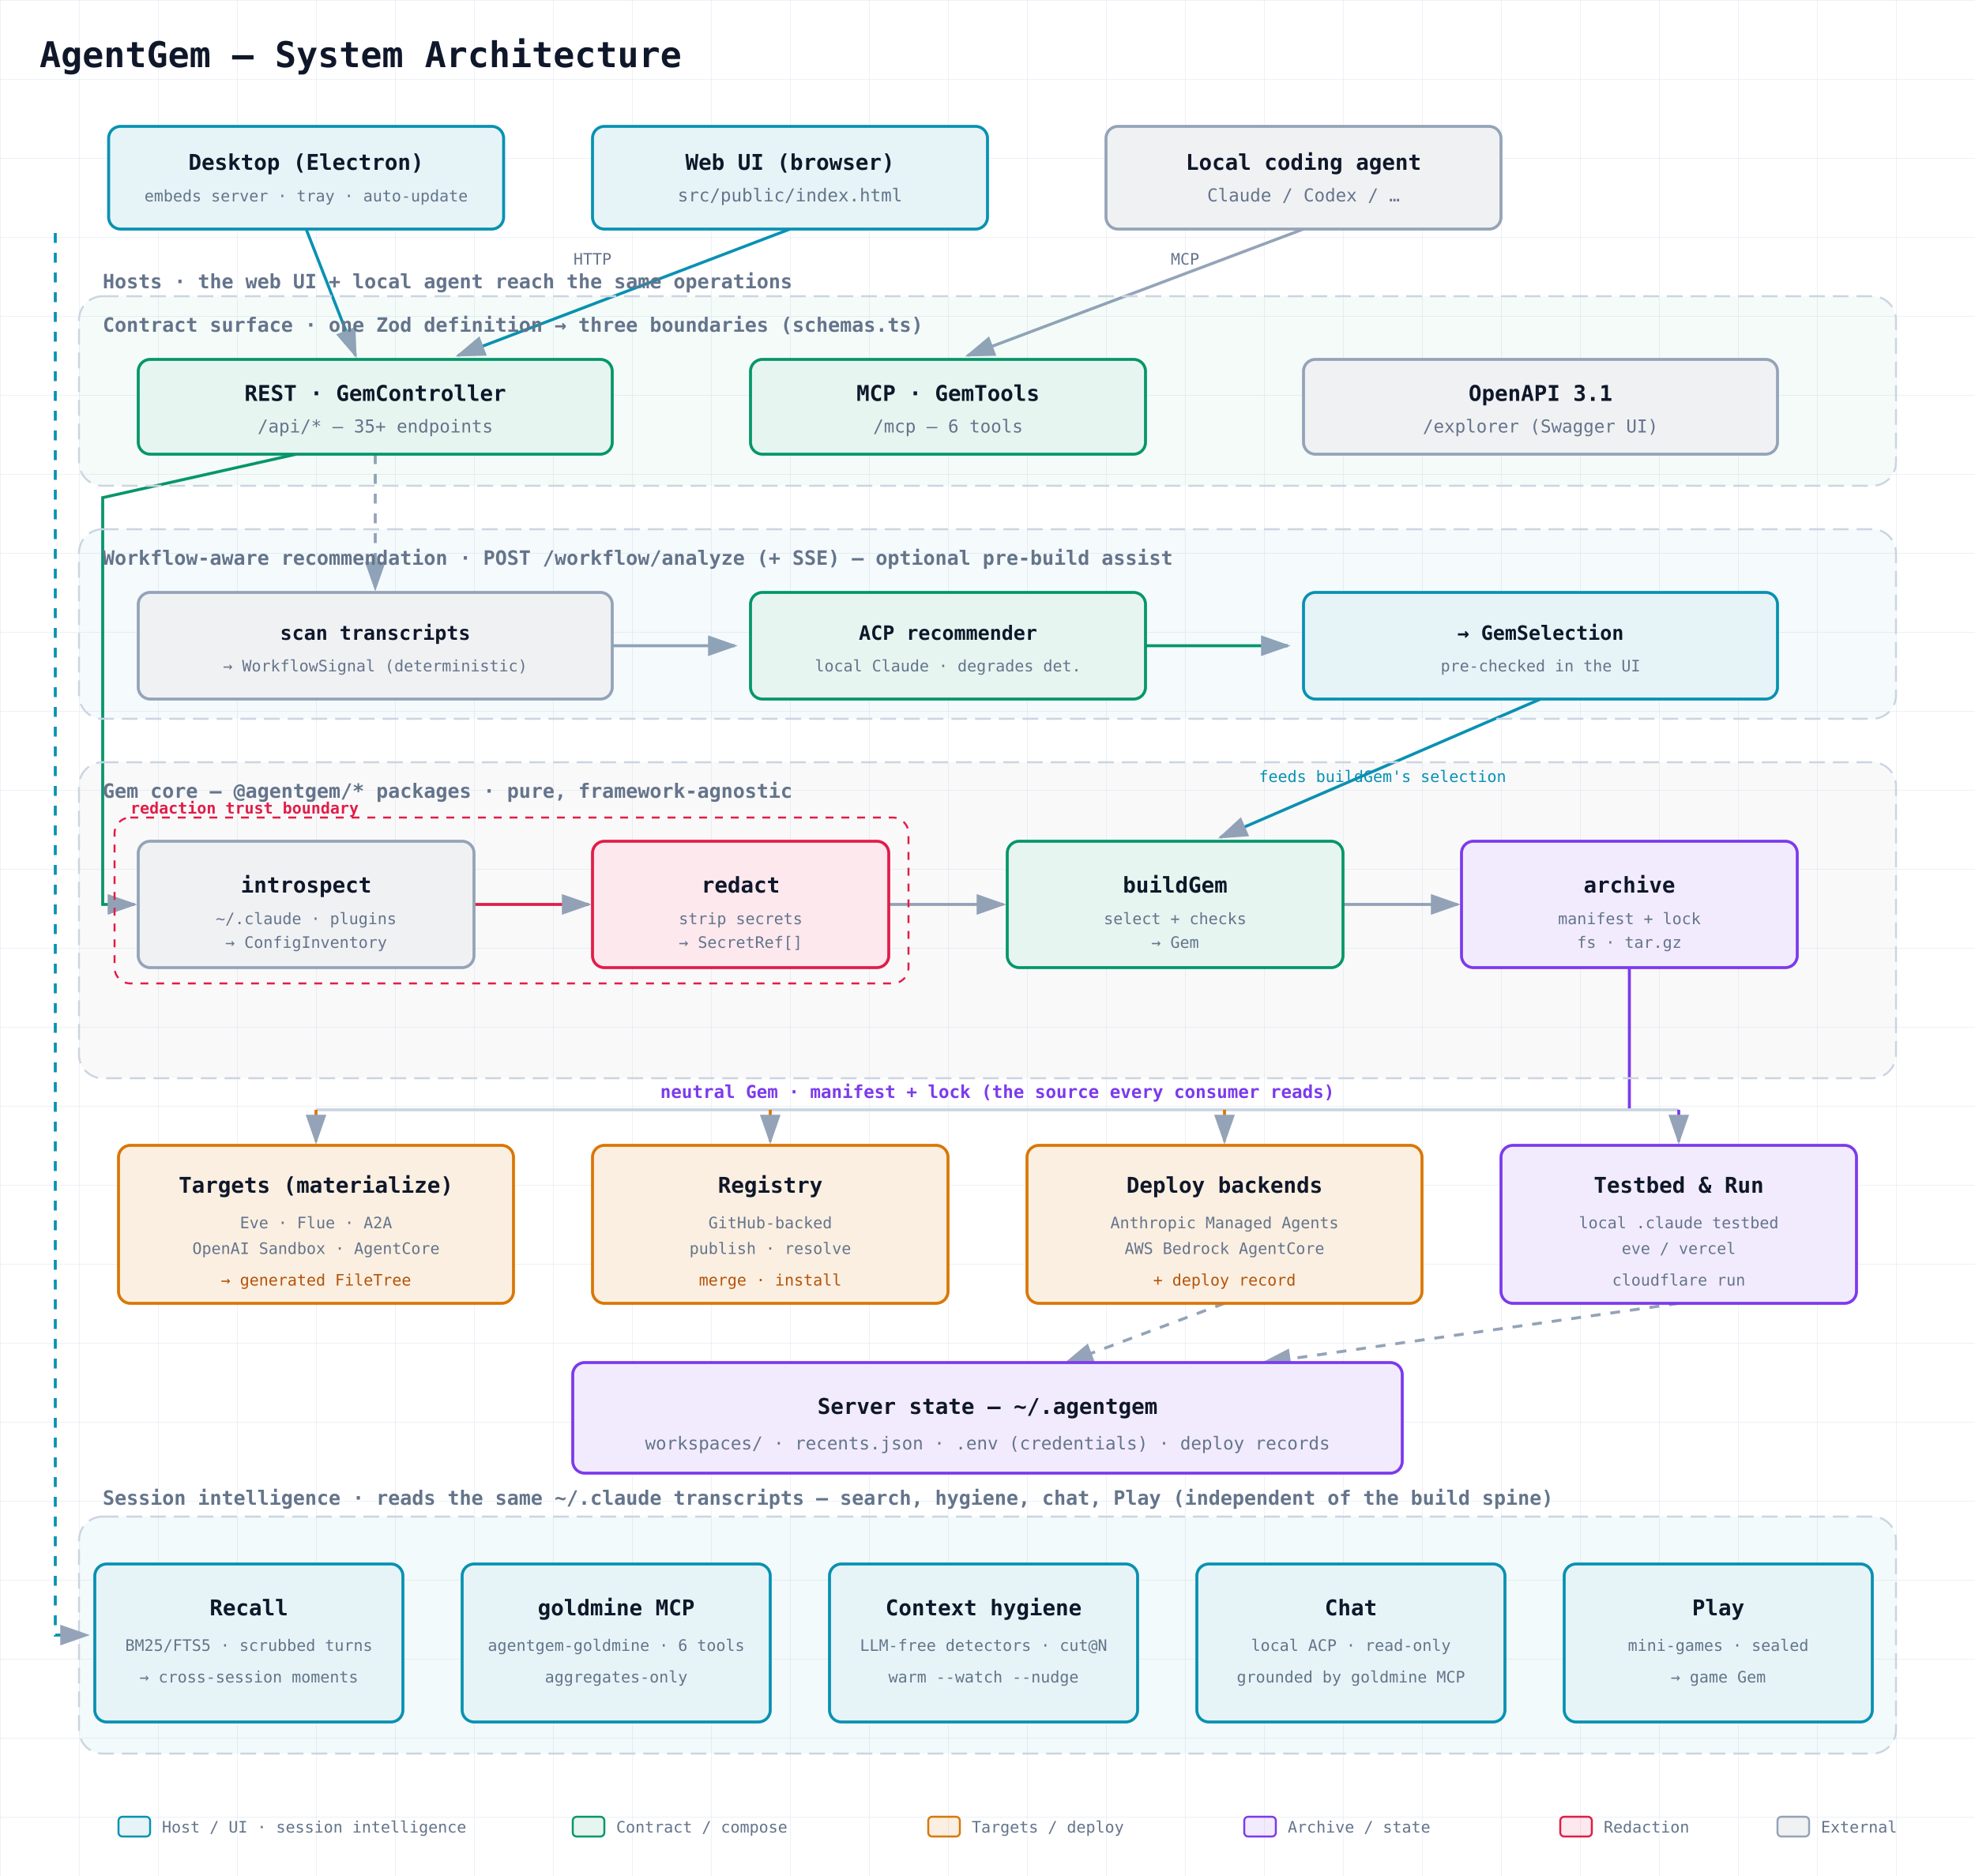
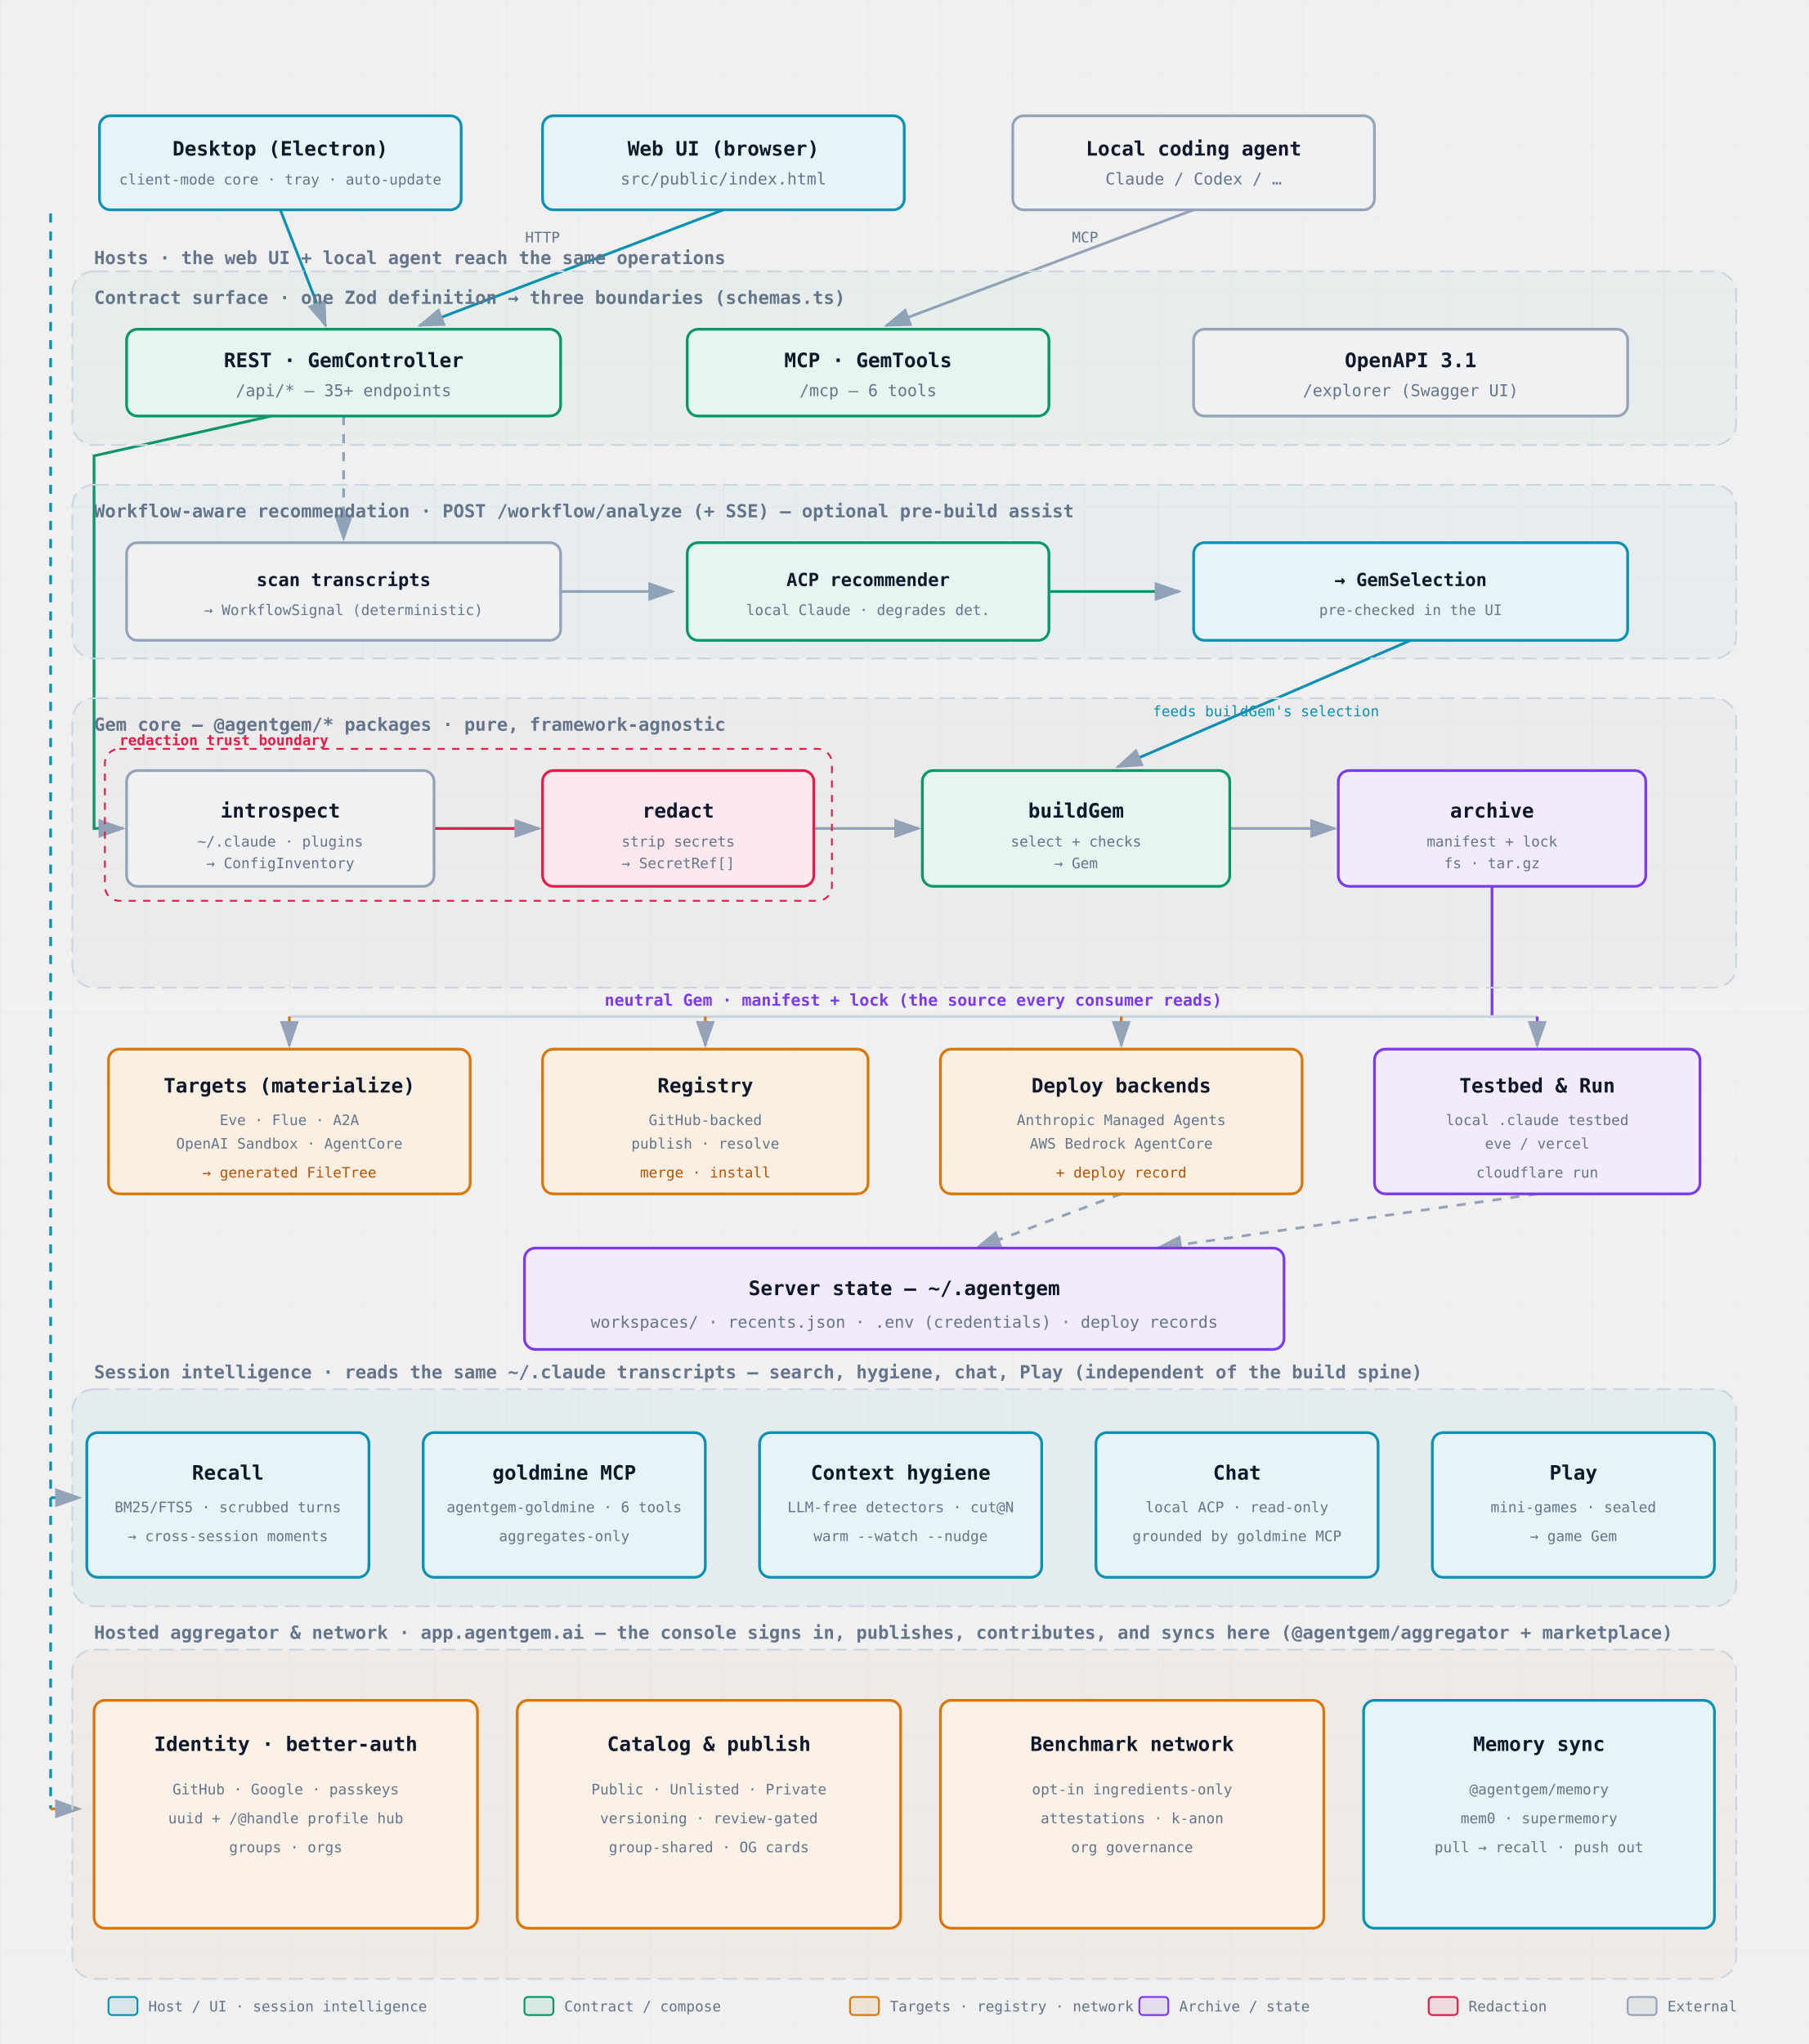
- <svg xmlns="http://www.w3.org/2000/svg" viewBox="0 0 1000 950" font-family="'JetBrains Mono', ui-monospace, SFMono-Regular, Menlo, monospace">
+ <svg xmlns="http://www.w3.org/2000/svg" viewBox="0 0 1000 1130" font-family="'JetBrains Mono', ui-monospace, SFMono-Regular, Menlo, monospace">
  <defs>
    <marker id="arrowhead" markerWidth="10" markerHeight="7" refX="9" refY="3.5" orient="auto">
      <polygon points="0 0, 10 3.5, 0 7" fill="#94a3b8" />
    </marker>
    <pattern id="grid" width="40" height="40" patternUnits="userSpaceOnUse">
      <path d="M 40 0 L 0 0 0 40" fill="none" stroke="#e2e8f0" stroke-width="0.5" />
    </pattern>
  </defs>
-   <rect x="0" y="0" width="1000" height="950" fill="#ffffff" />
-   <rect x="0" y="0" width="1000" height="950" fill="url(#grid)" />
-   <text x="20" y="34" fill="#0f172a" font-size="18" font-weight="700">AgentGem — System Architecture</text>
+   <rect width="100%" height="100%" fill="url(#grid)" />
  <line x1="155" y1="116" x2="180" y2="180" stroke="#0891b2" stroke-width="1.5" marker-end="url(#arrowhead)" />
  <line x1="400" y1="116" x2="232" y2="180" stroke="#0891b2" stroke-width="1.5" marker-end="url(#arrowhead)" />
  <line x1="660" y1="116" x2="490" y2="180" stroke="#94a3b8" stroke-width="1.5" marker-end="url(#arrowhead)" />
  <line x1="190" y1="230" x2="190" y2="298" stroke="#94a3b8" stroke-width="1.5" stroke-dasharray="5,5" marker-end="url(#arrowhead)" />
  <line x1="310" y1="327" x2="372" y2="327" stroke="#94a3b8" stroke-width="1.5" marker-end="url(#arrowhead)" />
  <line x1="580" y1="327" x2="652" y2="327" stroke="#059669" stroke-width="1.5" marker-end="url(#arrowhead)" />
  <line x1="780" y1="354" x2="618" y2="424" stroke="#0891b2" stroke-width="1.5" marker-end="url(#arrowhead)" />
  <polyline points="150,230 52,252 52,458 68,458" fill="none" stroke="#059669" stroke-width="1.5" marker-end="url(#arrowhead)" />
  <line x1="240" y1="458" x2="298" y2="458" stroke="#e11d48" stroke-width="1.5" marker-end="url(#arrowhead)" />
  <line x1="450" y1="458" x2="508" y2="458" stroke="#94a3b8" stroke-width="1.5" marker-end="url(#arrowhead)" />
  <line x1="680" y1="458" x2="738" y2="458" stroke="#94a3b8" stroke-width="1.5" marker-end="url(#arrowhead)" />
  <line x1="825" y1="490" x2="825" y2="562" stroke="#7c3aed" stroke-width="1.5" />
  <line x1="160" y1="562" x2="850" y2="562" stroke="#cbd5e1" stroke-width="1.5" />
  <line x1="160" y1="562" x2="160" y2="578" stroke="#d97706" stroke-width="1.5" marker-end="url(#arrowhead)" />
  <line x1="390" y1="562" x2="390" y2="578" stroke="#d97706" stroke-width="1.5" marker-end="url(#arrowhead)" />
  <line x1="620" y1="562" x2="620" y2="578" stroke="#d97706" stroke-width="1.5" marker-end="url(#arrowhead)" />
  <line x1="850" y1="562" x2="850" y2="578" stroke="#7c3aed" stroke-width="1.5" marker-end="url(#arrowhead)" />
  <line x1="620" y1="660" x2="540" y2="690" stroke="#94a3b8" stroke-width="1.5" stroke-dasharray="5,5" marker-end="url(#arrowhead)" />
  <line x1="850" y1="660" x2="640" y2="690" stroke="#94a3b8" stroke-width="1.5" stroke-dasharray="5,5" marker-end="url(#arrowhead)" />
  <rect x="40" y="150" width="920" height="96" rx="12" fill="rgba(5, 150, 105, 0.04)" stroke="#cbd5e1" stroke-width="1" stroke-dasharray="8,4" />
  <rect x="40" y="268" width="920" height="96" rx="12" fill="rgba(8, 145, 178, 0.04)" stroke="#cbd5e1" stroke-width="1" stroke-dasharray="8,4" />
  <rect x="40" y="386" width="920" height="160" rx="12" fill="rgba(100, 116, 139, 0.04)" stroke="#cbd5e1" stroke-width="1" stroke-dasharray="8,4" />
-   <rect x="58" y="414" width="402" height="84" rx="8" fill="none" stroke="#e11d48" stroke-width="1" stroke-dasharray="4,4" />
+   <rect x="58" y="414" width="402" height="84" rx="8" fill="transparent" stroke="#e11d48" stroke-width="1" stroke-dasharray="4,4" />
  <rect x="55" y="64" width="200" height="52" rx="6" fill="#ffffff" />
  <rect x="55" y="64" width="200" height="52" rx="6" fill="rgba(8, 145, 178, 0.10)" stroke="#0891b2" stroke-width="1.5" />
  <rect x="300" y="64" width="200" height="52" rx="6" fill="#ffffff" />
  <rect x="300" y="64" width="200" height="52" rx="6" fill="rgba(8, 145, 178, 0.10)" stroke="#0891b2" stroke-width="1.5" />
  <rect x="560" y="64" width="200" height="52" rx="6" fill="#ffffff" />
  <rect x="560" y="64" width="200" height="52" rx="6" fill="rgba(100, 116, 139, 0.10)" stroke="#94a3b8" stroke-width="1.5" />
  <rect x="70" y="182" width="240" height="48" rx="6" fill="#ffffff" />
  <rect x="70" y="182" width="240" height="48" rx="6" fill="rgba(5, 150, 105, 0.10)" stroke="#059669" stroke-width="1.5" />
  <rect x="380" y="182" width="200" height="48" rx="6" fill="#ffffff" />
  <rect x="380" y="182" width="200" height="48" rx="6" fill="rgba(5, 150, 105, 0.10)" stroke="#059669" stroke-width="1.5" />
  <rect x="660" y="182" width="240" height="48" rx="6" fill="#ffffff" />
  <rect x="660" y="182" width="240" height="48" rx="6" fill="rgba(100, 116, 139, 0.10)" stroke="#94a3b8" stroke-width="1.5" />
  <rect x="70" y="300" width="240" height="54" rx="6" fill="#ffffff" />
  <rect x="70" y="300" width="240" height="54" rx="6" fill="rgba(100, 116, 139, 0.10)" stroke="#94a3b8" stroke-width="1.5" />
  <rect x="380" y="300" width="200" height="54" rx="6" fill="#ffffff" />
  <rect x="380" y="300" width="200" height="54" rx="6" fill="rgba(5, 150, 105, 0.10)" stroke="#059669" stroke-width="1.5" />
  <rect x="660" y="300" width="240" height="54" rx="6" fill="#ffffff" />
  <rect x="660" y="300" width="240" height="54" rx="6" fill="rgba(8, 145, 178, 0.10)" stroke="#0891b2" stroke-width="1.5" />
  <rect x="70" y="426" width="170" height="64" rx="6" fill="#ffffff" />
  <rect x="70" y="426" width="170" height="64" rx="6" fill="rgba(100, 116, 139, 0.10)" stroke="#94a3b8" stroke-width="1.5" />
  <rect x="300" y="426" width="150" height="64" rx="6" fill="#ffffff" />
  <rect x="300" y="426" width="150" height="64" rx="6" fill="rgba(225, 29, 72, 0.10)" stroke="#e11d48" stroke-width="1.5" />
  <rect x="510" y="426" width="170" height="64" rx="6" fill="#ffffff" />
  <rect x="510" y="426" width="170" height="64" rx="6" fill="rgba(5, 150, 105, 0.10)" stroke="#059669" stroke-width="1.5" />
  <rect x="740" y="426" width="170" height="64" rx="6" fill="#ffffff" />
  <rect x="740" y="426" width="170" height="64" rx="6" fill="rgba(124, 58, 237, 0.10)" stroke="#7c3aed" stroke-width="1.5" />
  <rect x="60" y="580" width="200" height="80" rx="6" fill="#ffffff" />
  <rect x="60" y="580" width="200" height="80" rx="6" fill="rgba(217, 119, 6, 0.12)" stroke="#d97706" stroke-width="1.5" />
  <rect x="300" y="580" width="180" height="80" rx="6" fill="#ffffff" />
  <rect x="300" y="580" width="180" height="80" rx="6" fill="rgba(217, 119, 6, 0.12)" stroke="#d97706" stroke-width="1.5" />
  <rect x="520" y="580" width="200" height="80" rx="6" fill="#ffffff" />
  <rect x="520" y="580" width="200" height="80" rx="6" fill="rgba(217, 119, 6, 0.12)" stroke="#d97706" stroke-width="1.5" />
  <rect x="760" y="580" width="180" height="80" rx="6" fill="#ffffff" />
  <rect x="760" y="580" width="180" height="80" rx="6" fill="rgba(124, 58, 237, 0.10)" stroke="#7c3aed" stroke-width="1.5" />
  <rect x="290" y="690" width="420" height="56" rx="6" fill="#ffffff" />
  <rect x="290" y="690" width="420" height="56" rx="6" fill="rgba(124, 58, 237, 0.10)" stroke="#7c3aed" stroke-width="1.5" />
  <text x="52" y="146" fill="#64748b" font-size="10" font-weight="600">Hosts · the web UI + local agent reach the same operations</text>
  <text x="52" y="168" fill="#64748b" font-size="10" font-weight="600">Contract surface · one Zod definition → three boundaries (schemas.ts)</text>
  <text x="52" y="286" fill="#64748b" font-size="10" font-weight="600">Workflow-aware recommendation · POST /workflow/analyze (+ SSE) — optional pre-build assist</text>
  <text x="52" y="404" fill="#64748b" font-size="10" font-weight="600">Gem core — @agentgem/* packages · pure, framework-agnostic</text>
  <text x="66" y="412" fill="#e11d48" font-size="8" font-weight="600">redaction trust boundary</text>
  <text x="155" y="86" fill="#0f172a" font-size="11" font-weight="600" text-anchor="middle">Desktop (Electron)</text>
-   <text x="155" y="102" fill="#64748b" font-size="8" text-anchor="middle">embeds server · tray · auto-update</text>
+   <text x="155" y="102" fill="#64748b" font-size="8" text-anchor="middle">client-mode core · tray · auto-update</text>
  <text x="400" y="86" fill="#0f172a" font-size="11" font-weight="600" text-anchor="middle">Web UI (browser)</text>
  <text x="400" y="102" fill="#64748b" font-size="9" text-anchor="middle">src/public/index.html</text>
  <text x="660" y="86" fill="#0f172a" font-size="11" font-weight="600" text-anchor="middle">Local coding agent</text>
  <text x="660" y="102" fill="#64748b" font-size="9" text-anchor="middle">Claude / Codex / …</text>
  <text x="190" y="203" fill="#0f172a" font-size="11" font-weight="600" text-anchor="middle">REST · GemController</text>
  <text x="190" y="219" fill="#64748b" font-size="9" text-anchor="middle">/api/* — 35+ endpoints</text>
  <text x="480" y="203" fill="#0f172a" font-size="11" font-weight="600" text-anchor="middle">MCP · GemTools</text>
  <text x="480" y="219" fill="#64748b" font-size="9" text-anchor="middle">/mcp — 6 tools</text>
  <text x="780" y="203" fill="#0f172a" font-size="11" font-weight="600" text-anchor="middle">OpenAPI 3.1</text>
  <text x="780" y="219" fill="#64748b" font-size="9" text-anchor="middle">/explorer (Swagger UI)</text>
  <text x="190" y="324" fill="#0f172a" font-size="10" font-weight="600" text-anchor="middle">scan transcripts</text>
  <text x="190" y="340" fill="#64748b" font-size="8" text-anchor="middle">→ WorkflowSignal (deterministic)</text>
  <text x="480" y="324" fill="#0f172a" font-size="10" font-weight="600" text-anchor="middle">ACP recommender</text>
  <text x="480" y="340" fill="#64748b" font-size="8" text-anchor="middle">local Claude · degrades det.</text>
  <text x="780" y="324" fill="#0f172a" font-size="10" font-weight="600" text-anchor="middle">→ GemSelection</text>
  <text x="780" y="340" fill="#64748b" font-size="8" text-anchor="middle">pre-checked in the UI</text>
  <text x="700" y="396" fill="#0891b2" font-size="8" text-anchor="middle">feeds buildGem's selection</text>
  <text x="155" y="452" fill="#0f172a" font-size="11" font-weight="600" text-anchor="middle">introspect</text>
  <text x="155" y="468" fill="#64748b" font-size="8" text-anchor="middle">~/.claude · plugins</text>
  <text x="155" y="480" fill="#64748b" font-size="8" text-anchor="middle">→ ConfigInventory</text>
  <text x="375" y="452" fill="#0f172a" font-size="11" font-weight="600" text-anchor="middle">redact</text>
  <text x="375" y="468" fill="#64748b" font-size="8" text-anchor="middle">strip secrets</text>
  <text x="375" y="480" fill="#64748b" font-size="8" text-anchor="middle">→ SecretRef[]</text>
  <text x="595" y="452" fill="#0f172a" font-size="11" font-weight="600" text-anchor="middle">buildGem</text>
  <text x="595" y="468" fill="#64748b" font-size="8" text-anchor="middle">select + checks</text>
  <text x="595" y="480" fill="#64748b" font-size="8" text-anchor="middle">→ Gem</text>
  <text x="825" y="452" fill="#0f172a" font-size="11" font-weight="600" text-anchor="middle">archive</text>
  <text x="825" y="468" fill="#64748b" font-size="8" text-anchor="middle">manifest + lock</text>
  <text x="825" y="480" fill="#64748b" font-size="8" text-anchor="middle">fs · tar.gz</text>
  <text x="505" y="556" fill="#7c3aed" font-size="9" text-anchor="middle" font-weight="600">neutral Gem · manifest + lock (the source every consumer reads)</text>
  <text x="160" y="604" fill="#0f172a" font-size="11" font-weight="600" text-anchor="middle">Targets (materialize)</text>
  <text x="160" y="622" fill="#64748b" font-size="8" text-anchor="middle">Eve · Flue · A2A</text>
  <text x="160" y="635" fill="#64748b" font-size="8" text-anchor="middle">OpenAI Sandbox · AgentCore</text>
  <text x="160" y="651" fill="#b45309" font-size="8" text-anchor="middle">→ generated FileTree</text>
  <text x="390" y="604" fill="#0f172a" font-size="11" font-weight="600" text-anchor="middle">Registry</text>
  <text x="390" y="622" fill="#64748b" font-size="8" text-anchor="middle">GitHub-backed</text>
  <text x="390" y="635" fill="#64748b" font-size="8" text-anchor="middle">publish · resolve</text>
  <text x="390" y="651" fill="#b45309" font-size="8" text-anchor="middle">merge · install</text>
  <text x="620" y="604" fill="#0f172a" font-size="11" font-weight="600" text-anchor="middle">Deploy backends</text>
  <text x="620" y="622" fill="#64748b" font-size="8" text-anchor="middle">Anthropic Managed Agents</text>
  <text x="620" y="635" fill="#64748b" font-size="8" text-anchor="middle">AWS Bedrock AgentCore</text>
  <text x="620" y="651" fill="#b45309" font-size="8" text-anchor="middle">+ deploy record</text>
  <text x="850" y="604" fill="#0f172a" font-size="11" font-weight="600" text-anchor="middle">Testbed &amp; Run</text>
  <text x="850" y="622" fill="#64748b" font-size="8" text-anchor="middle">local .claude testbed</text>
  <text x="850" y="635" fill="#64748b" font-size="8" text-anchor="middle">eve / vercel</text>
  <text x="850" y="651" fill="#64748b" font-size="8" text-anchor="middle">cloudflare run</text>
  <text x="500" y="716" fill="#0f172a" font-size="11" font-weight="600" text-anchor="middle">Server state — ~/.agentgem</text>
  <text x="500" y="734" fill="#64748b" font-size="9" text-anchor="middle">workspaces/ · recents.json · .env (credentials) · deploy records</text>
  <text x="300" y="134" fill="#64748b" font-size="8" text-anchor="middle">HTTP</text>
  <text x="600" y="134" fill="#64748b" font-size="8" text-anchor="middle">MCP</text>
  <rect x="40" y="768" width="920" height="120" rx="12" fill="rgba(8, 145, 178, 0.05)" stroke="#cbd5e1" stroke-width="1" stroke-dasharray="8,4" />
  <text x="52" y="762" fill="#64748b" font-size="10" font-weight="600">Session intelligence · reads the same ~/.claude transcripts — search, hygiene, chat, Play (independent of the build spine)</text>
-   <polyline points="28,118 28,828 44,828" fill="none" stroke="#0891b2" stroke-width="1.5" stroke-dasharray="5,5" marker-end="url(#arrowhead)" />
+   <polyline points="28,118 28,1000" fill="none" stroke="#0891b2" stroke-width="1.5" stroke-dasharray="5,5" />
+   <line x1="28" y1="828" x2="44" y2="828" stroke="#0891b2" stroke-width="1.5" stroke-dasharray="5,5" marker-end="url(#arrowhead)" />
+   <line x1="28" y1="1000" x2="44" y2="1000" stroke="#d97706" stroke-width="1.5" stroke-dasharray="5,5" marker-end="url(#arrowhead)" />
  <rect x="48" y="792" width="156" height="80" rx="6" fill="#ffffff" />
  <rect x="48" y="792" width="156" height="80" rx="6" fill="rgba(8, 145, 178, 0.10)" stroke="#0891b2" stroke-width="1.5" />
  <text x="126" y="818" fill="#0f172a" font-size="11" font-weight="600" text-anchor="middle">Recall</text>
  <text x="126" y="836" fill="#64748b" font-size="8" text-anchor="middle">BM25/FTS5 · scrubbed turns</text>
  <text x="126" y="852" fill="#64748b" font-size="8" text-anchor="middle">→ cross-session moments</text>
  <rect x="234" y="792" width="156" height="80" rx="6" fill="#ffffff" />
  <rect x="234" y="792" width="156" height="80" rx="6" fill="rgba(8, 145, 178, 0.10)" stroke="#0891b2" stroke-width="1.5" />
  <text x="312" y="818" fill="#0f172a" font-size="11" font-weight="600" text-anchor="middle">goldmine MCP</text>
  <text x="312" y="836" fill="#64748b" font-size="8" text-anchor="middle">agentgem-goldmine · 6 tools</text>
  <text x="312" y="852" fill="#64748b" font-size="8" text-anchor="middle">aggregates-only</text>
  <rect x="420" y="792" width="156" height="80" rx="6" fill="#ffffff" />
  <rect x="420" y="792" width="156" height="80" rx="6" fill="rgba(8, 145, 178, 0.10)" stroke="#0891b2" stroke-width="1.5" />
  <text x="498" y="818" fill="#0f172a" font-size="11" font-weight="600" text-anchor="middle">Context hygiene</text>
  <text x="498" y="836" fill="#64748b" font-size="8" text-anchor="middle">LLM-free detectors · cut@N</text>
  <text x="498" y="852" fill="#64748b" font-size="8" text-anchor="middle">warm --watch --nudge</text>
  <rect x="606" y="792" width="156" height="80" rx="6" fill="#ffffff" />
  <rect x="606" y="792" width="156" height="80" rx="6" fill="rgba(8, 145, 178, 0.10)" stroke="#0891b2" stroke-width="1.5" />
  <text x="684" y="818" fill="#0f172a" font-size="11" font-weight="600" text-anchor="middle">Chat</text>
  <text x="684" y="836" fill="#64748b" font-size="8" text-anchor="middle">local ACP · read-only</text>
  <text x="684" y="852" fill="#64748b" font-size="8" text-anchor="middle">grounded by goldmine MCP</text>
  <rect x="792" y="792" width="156" height="80" rx="6" fill="#ffffff" />
  <rect x="792" y="792" width="156" height="80" rx="6" fill="rgba(8, 145, 178, 0.10)" stroke="#0891b2" stroke-width="1.5" />
  <text x="870" y="818" fill="#0f172a" font-size="11" font-weight="600" text-anchor="middle">Play</text>
  <text x="870" y="836" fill="#64748b" font-size="8" text-anchor="middle">mini-games · sealed</text>
  <text x="870" y="852" fill="#64748b" font-size="8" text-anchor="middle">→ game Gem</text>
-   <rect x="60" y="920" width="16" height="10" rx="2" fill="rgba(8, 145, 178, 0.10)" stroke="#0891b2" stroke-width="1" />
-   <text x="82" y="928" fill="#64748b" font-size="8">Host / UI · session intelligence</text>
-   <rect x="290" y="920" width="16" height="10" rx="2" fill="rgba(5, 150, 105, 0.10)" stroke="#059669" stroke-width="1" />
-   <text x="312" y="928" fill="#64748b" font-size="8">Contract / compose</text>
-   <rect x="470" y="920" width="16" height="10" rx="2" fill="rgba(217, 119, 6, 0.12)" stroke="#d97706" stroke-width="1" />
-   <text x="492" y="928" fill="#64748b" font-size="8">Targets / deploy</text>
-   <rect x="630" y="920" width="16" height="10" rx="2" fill="rgba(124, 58, 237, 0.10)" stroke="#7c3aed" stroke-width="1" />
-   <text x="652" y="928" fill="#64748b" font-size="8">Archive / state</text>
-   <rect x="790" y="920" width="16" height="10" rx="2" fill="rgba(225, 29, 72, 0.10)" stroke="#e11d48" stroke-width="1" />
-   <text x="812" y="928" fill="#64748b" font-size="8">Redaction</text>
-   <rect x="900" y="920" width="16" height="10" rx="2" fill="rgba(100, 116, 139, 0.10)" stroke="#94a3b8" stroke-width="1" />
-   <text x="922" y="928" fill="#64748b" font-size="8">External</text>
+   <rect x="40" y="912" width="920" height="182" rx="12" fill="rgba(217, 119, 6, 0.05)" stroke="#cbd5e1" stroke-width="1" stroke-dasharray="8,4" />
+   <text x="52" y="906" fill="#64748b" font-size="10" font-weight="600">Hosted aggregator &amp; network · app.agentgem.ai — the console signs in, publishes, contributes, and syncs here (@agentgem/aggregator + marketplace)</text>
+   <rect x="52" y="940" width="212" height="126" rx="6" fill="#ffffff" />
+   <rect x="52" y="940" width="212" height="126" rx="6" fill="rgba(217, 119, 6, 0.10)" stroke="#d97706" stroke-width="1.5" />
+   <text x="158" y="968" fill="#0f172a" font-size="11" font-weight="600" text-anchor="middle">Identity · better-auth</text>
+   <text x="158" y="992" fill="#64748b" font-size="8" text-anchor="middle">GitHub · Google · passkeys</text>
+   <text x="158" y="1008" fill="#64748b" font-size="8" text-anchor="middle">uuid + /@handle profile hub</text>
+   <text x="158" y="1024" fill="#64748b" font-size="8" text-anchor="middle">groups · orgs</text>
+   <rect x="286" y="940" width="212" height="126" rx="6" fill="#ffffff" />
+   <rect x="286" y="940" width="212" height="126" rx="6" fill="rgba(217, 119, 6, 0.10)" stroke="#d97706" stroke-width="1.5" />
+   <text x="392" y="968" fill="#0f172a" font-size="11" font-weight="600" text-anchor="middle">Catalog &amp; publish</text>
+   <text x="392" y="992" fill="#64748b" font-size="8" text-anchor="middle">Public · Unlisted · Private</text>
+   <text x="392" y="1008" fill="#64748b" font-size="8" text-anchor="middle">versioning · review-gated</text>
+   <text x="392" y="1024" fill="#64748b" font-size="8" text-anchor="middle">group-shared · OG cards</text>
+   <rect x="520" y="940" width="212" height="126" rx="6" fill="#ffffff" />
+   <rect x="520" y="940" width="212" height="126" rx="6" fill="rgba(217, 119, 6, 0.10)" stroke="#d97706" stroke-width="1.5" />
+   <text x="626" y="968" fill="#0f172a" font-size="11" font-weight="600" text-anchor="middle">Benchmark network</text>
+   <text x="626" y="992" fill="#64748b" font-size="8" text-anchor="middle">opt-in ingredients-only</text>
+   <text x="626" y="1008" fill="#64748b" font-size="8" text-anchor="middle">attestations · k-anon</text>
+   <text x="626" y="1024" fill="#64748b" font-size="8" text-anchor="middle">org governance</text>
+   <rect x="754" y="940" width="194" height="126" rx="6" fill="#ffffff" />
+   <rect x="754" y="940" width="194" height="126" rx="6" fill="rgba(8, 145, 178, 0.10)" stroke="#0891b2" stroke-width="1.5" />
+   <text x="851" y="968" fill="#0f172a" font-size="11" font-weight="600" text-anchor="middle">Memory sync</text>
+   <text x="851" y="992" fill="#64748b" font-size="8" text-anchor="middle">@agentgem/memory</text>
+   <text x="851" y="1008" fill="#64748b" font-size="8" text-anchor="middle">mem0 · supermemory</text>
+   <text x="851" y="1024" fill="#64748b" font-size="8" text-anchor="middle">pull → recall · push out</text>
+   <rect x="60" y="1104" width="16" height="10" rx="2" fill="rgba(8, 145, 178, 0.10)" stroke="#0891b2" stroke-width="1" />
+   <text x="82" y="1112" fill="#64748b" font-size="8">Host / UI · session intelligence</text>
+   <rect x="290" y="1104" width="16" height="10" rx="2" fill="rgba(5, 150, 105, 0.10)" stroke="#059669" stroke-width="1" />
+   <text x="312" y="1112" fill="#64748b" font-size="8">Contract / compose</text>
+   <rect x="470" y="1104" width="16" height="10" rx="2" fill="rgba(217, 119, 6, 0.12)" stroke="#d97706" stroke-width="1" />
+   <text x="492" y="1112" fill="#64748b" font-size="8">Targets · registry · network</text>
+   <rect x="630" y="1104" width="16" height="10" rx="2" fill="rgba(124, 58, 237, 0.10)" stroke="#7c3aed" stroke-width="1" />
+   <text x="652" y="1112" fill="#64748b" font-size="8">Archive / state</text>
+   <rect x="790" y="1104" width="16" height="10" rx="2" fill="rgba(225, 29, 72, 0.10)" stroke="#e11d48" stroke-width="1" />
+   <text x="812" y="1112" fill="#64748b" font-size="8">Redaction</text>
+   <rect x="900" y="1104" width="16" height="10" rx="2" fill="rgba(100, 116, 139, 0.10)" stroke="#94a3b8" stroke-width="1" />
+   <text x="922" y="1112" fill="#64748b" font-size="8">External</text>
</svg>
